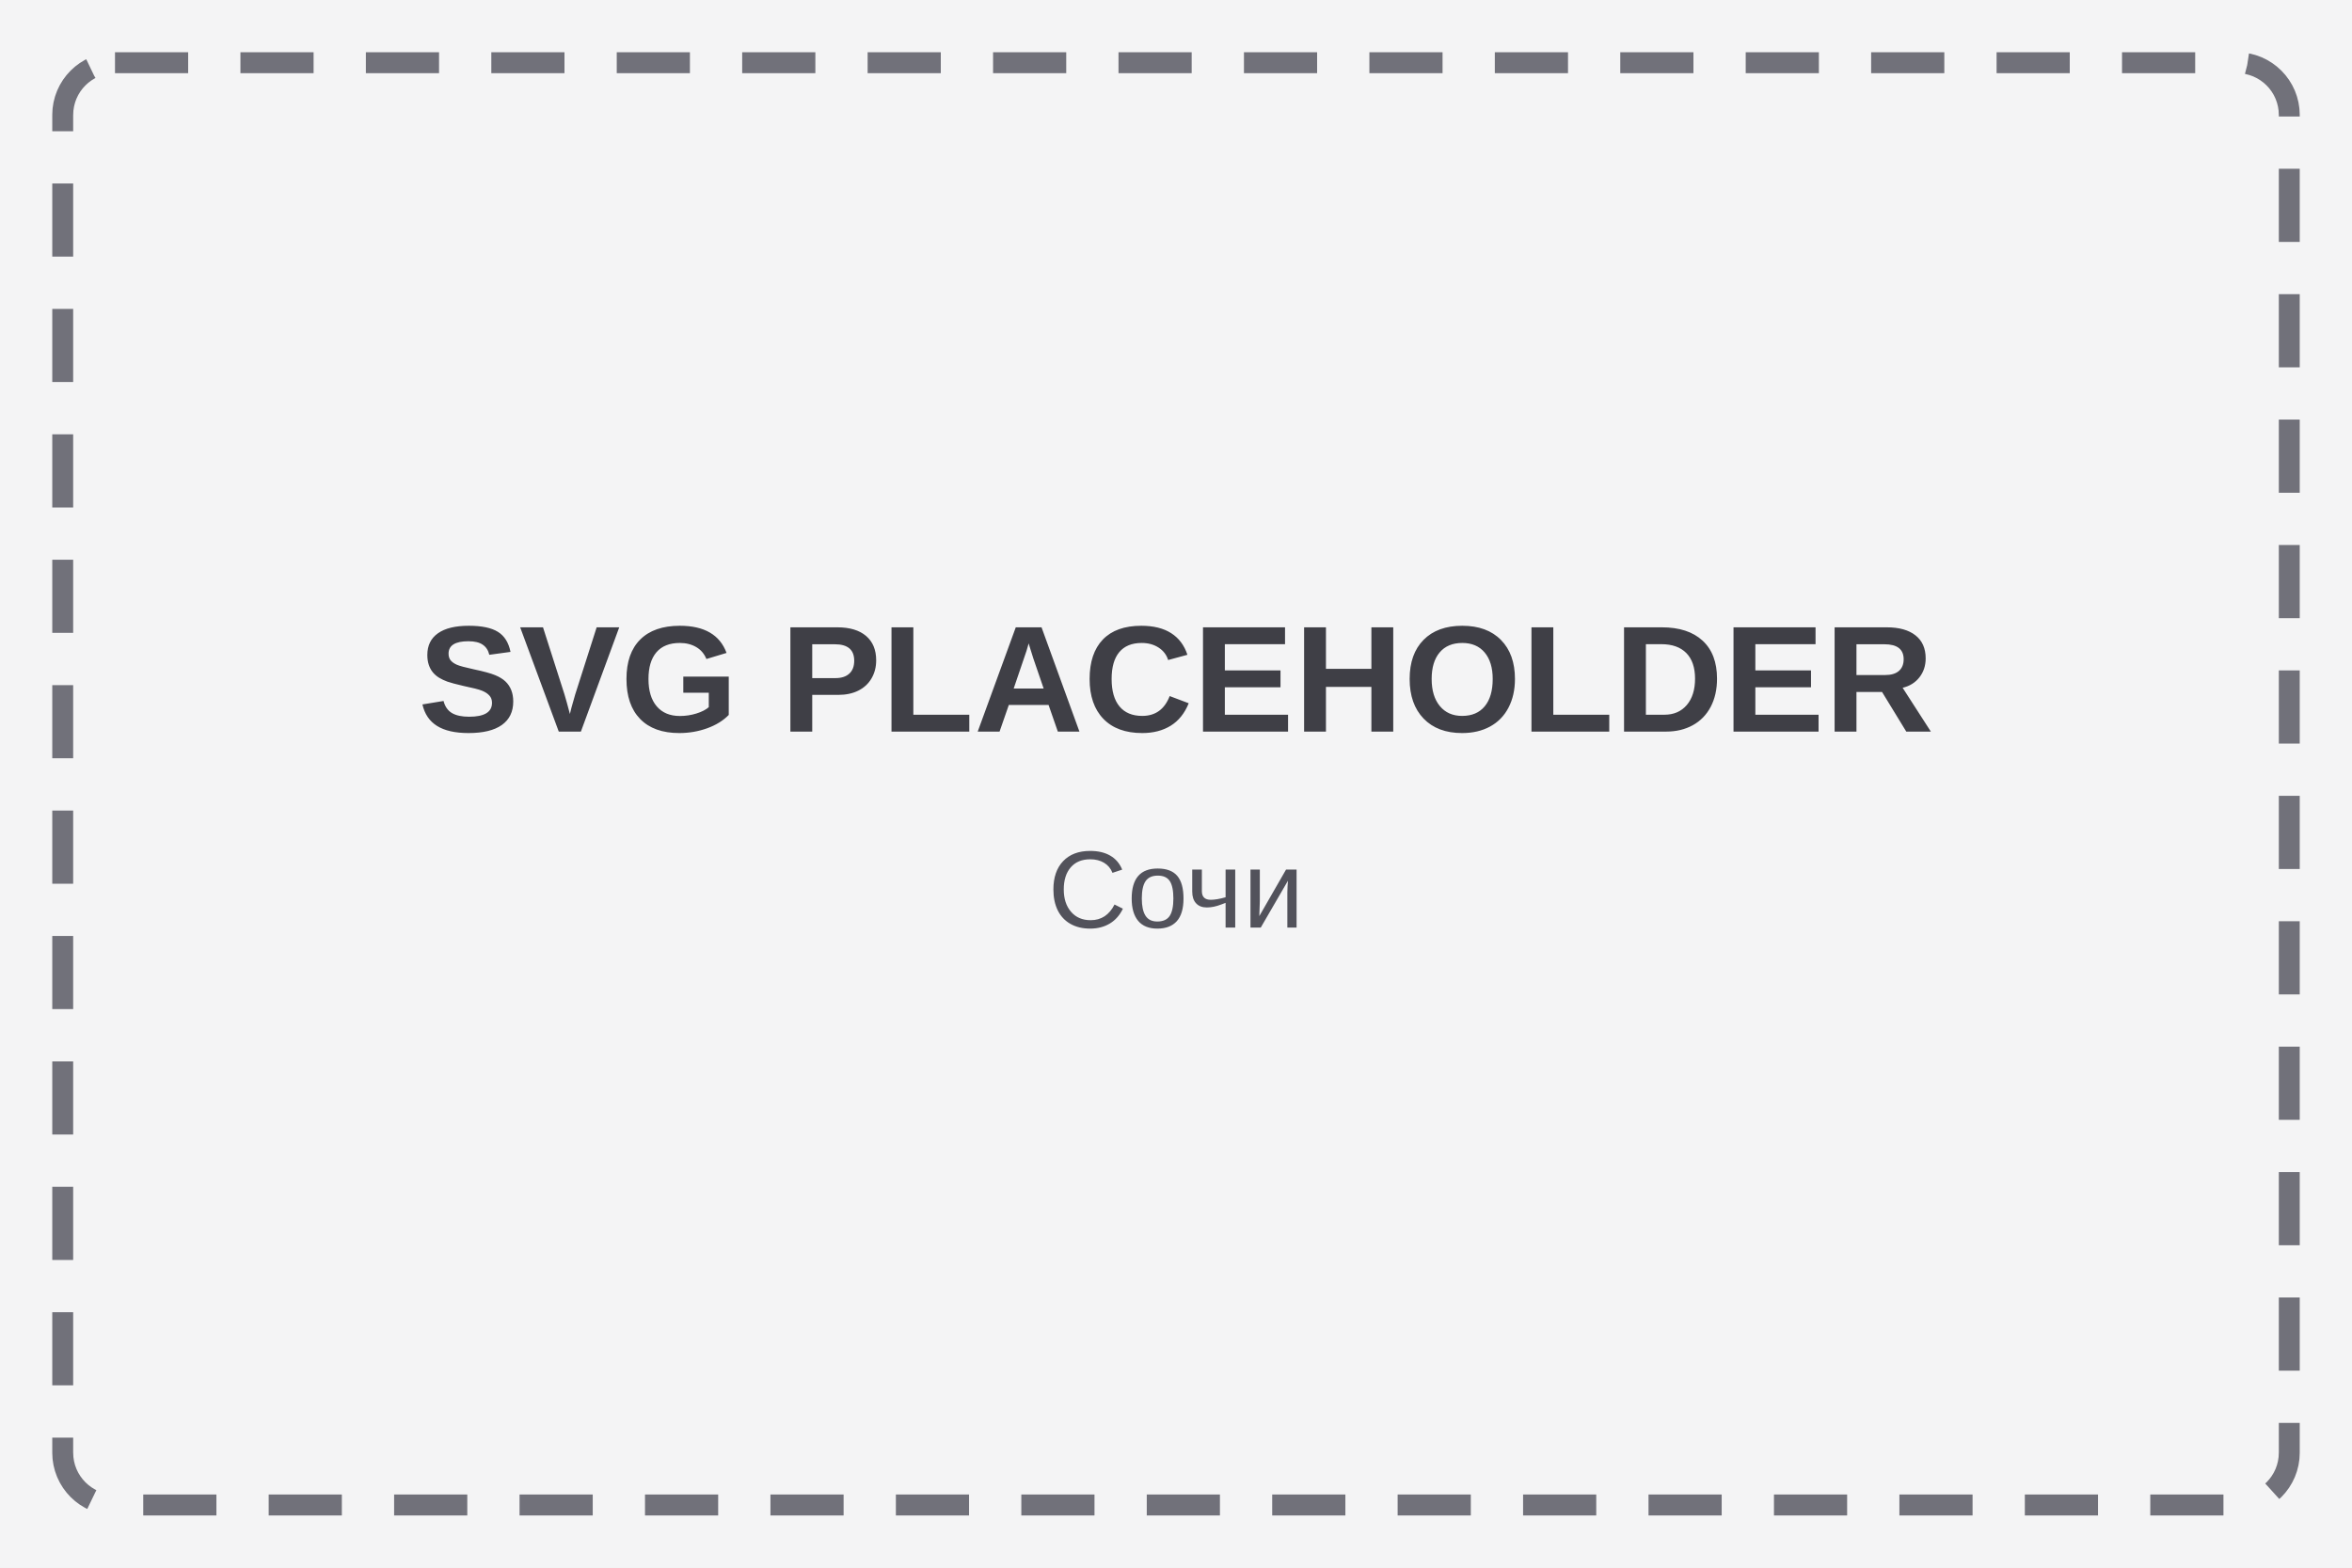
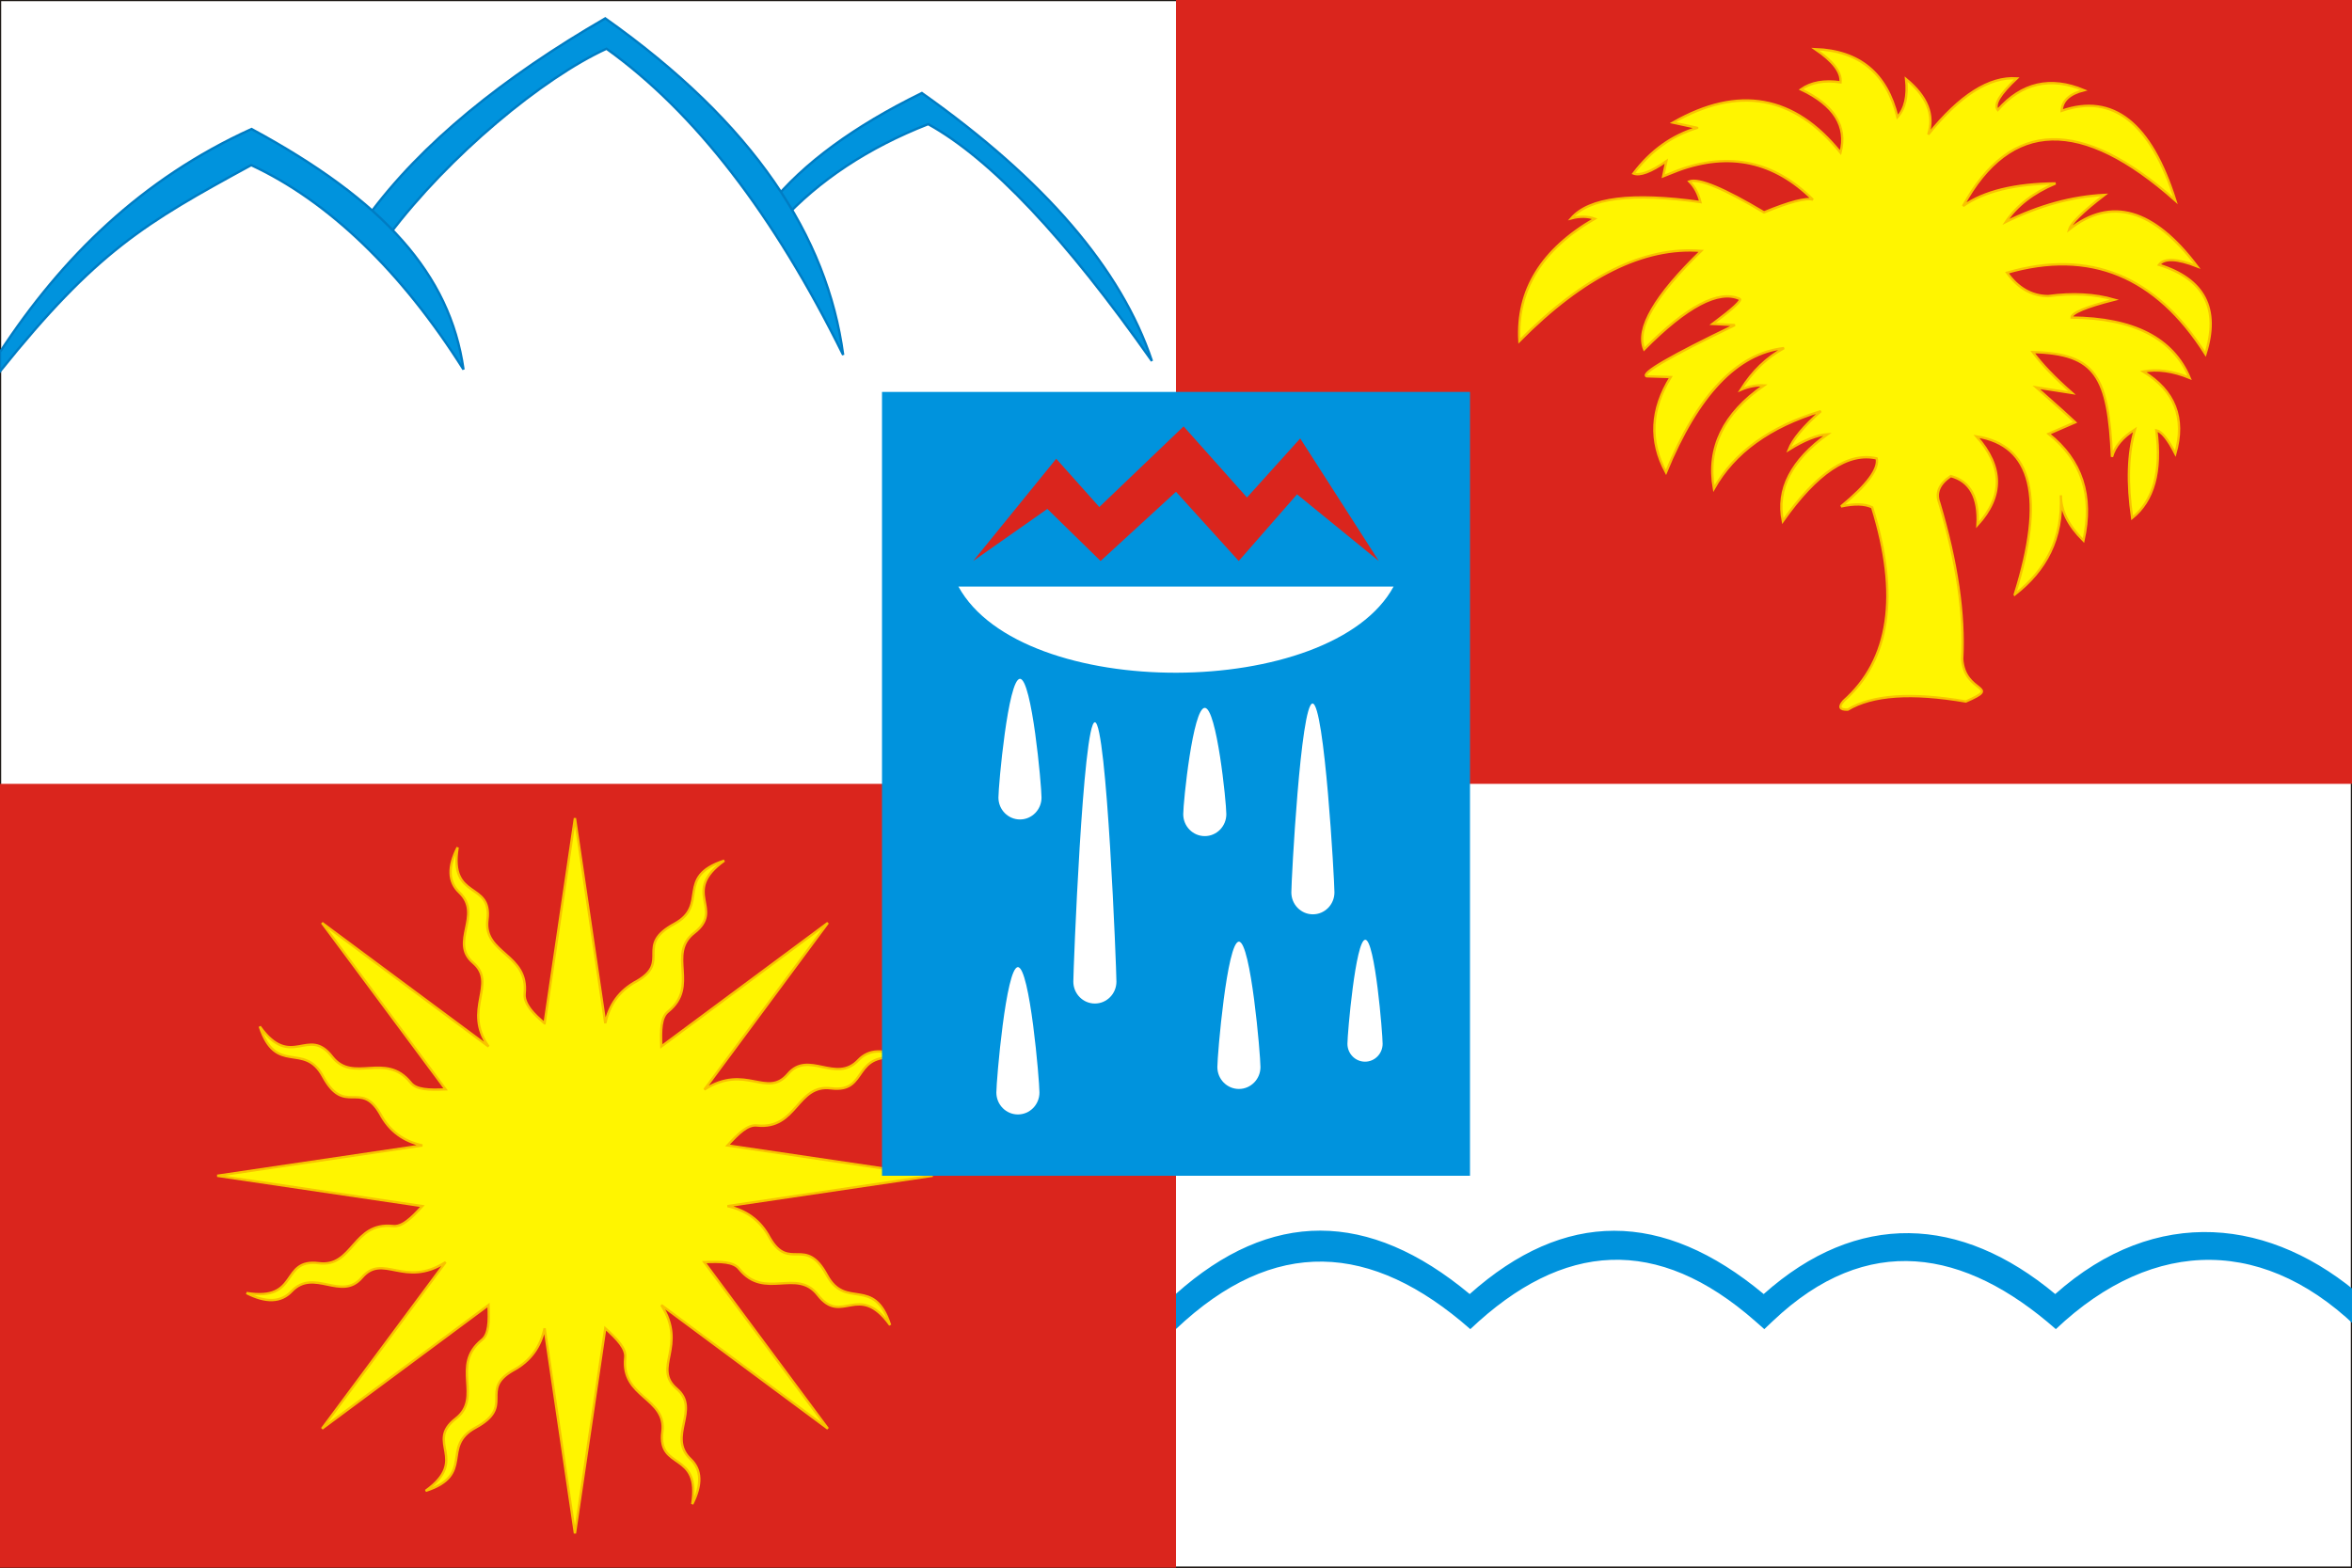
- <svg xmlns="http://www.w3.org/2000/svg" viewBox="0 0 900 600" role="img" aria-labelledby="title desc" data-placeholder="true">
-   <rect width="900" height="600" fill="#f4f4f5" />
-   <rect x="24" y="24" width="852" height="552" rx="20" fill="none" stroke="#71717a" stroke-width="8" stroke-dasharray="28 20" />
-   <text x="450" y="280" fill="#3f3f46" font-family="Arial, sans-serif" font-size="58" font-weight="700" text-anchor="middle">SVG PLACEHOLDER</text>
-   <text x="450" y="355" fill="#52525b" font-family="Arial, sans-serif" font-size="42" text-anchor="middle">Сочи</text>
+ <svg xmlns="http://www.w3.org/2000/svg" width="900px" height="600px">
+   <defs>
+     <style type="text/css">
+    
+     .str0 {stroke:#1F1A17;stroke-width:0.9}
+     .str1 {stroke:#F8C300;stroke-width:0.9}
+     .str2 {stroke:#007CC3;stroke-width:0.9}
+     .fil3 {fill:#0093DD}
+     .fil1 {fill:#DA251D}
+     .fil2 {fill:#FFF500}
+     .fil0 {fill:white}
+     .fil4 {fill:#0093DD}
+    
+   </style>
+   </defs>
+   <rect class="fil0 str0" width="900" height="600" />
+   <rect class="fil1" x="450" width="450" height="300" />
+   <rect class="fil1" y="300" width="450" height="300" />
+   <path class="fil2 str1" d="M208.391 391.628l11.609 -78.5 11.611 78.496c1.569,-7.015 5.23,-12.496 12.21,-16.199 12.991,-7.559 -1.095,-13.564 14.215,-21.839 13.433,-7.259 0.116,-18.019 19.094,-24.187 -16.844,12.153 0.409,18.412 -11.516,27.658 -10.47,8.117 2.073,20.36 -9.959,30.081 -2.785,2.159 -2.869,7.133 -2.594,13.38l63.722 -47.302 -47.256 63.791c15.843,-10.052 23.903,3.56 32.005,-5.974 7.844,-9.23 18.325,3.846 26.923,-5.289 4.01,-4.22 9.75,-4.43 17.218,-0.626 -20.508,-3.314 -12.73,13.309 -27.7,11.414 -13.145,-1.663 -12.926,15.861 -28.312,14.229 -3.496,-0.442 -7.067,3.015 -11.289,7.628l78.5 11.61 -78.496 11.611c7.015,1.569 12.496,5.23 16.199,12.21 7.559,12.991 13.564,-1.095 21.839,14.215 7.259,13.433 18.019,0.116 24.187,19.094 -12.153,-16.844 -18.412,0.409 -27.658,-11.516 -8.117,-10.47 -20.36,2.073 -30.081,-9.959 -2.159,-2.785 -7.126,-2.862 -13.372,-2.587l47.295 63.715 -63.715 -47.292c10.052,15.843 -3.638,23.94 5.897,32.042 9.23,7.845 -3.846,18.325 5.289,26.923 4.22,4.01 4.43,9.75 0.626,17.218 3.314,-20.508 -13.309,-12.73 -11.414,-27.7 1.663,-13.145 -15.861,-12.926 -14.229,-28.312 0.442,-3.496 -3.015,-7.062 -7.628,-11.285l-11.61 78.496 -11.611 -78.496c-1.569,7.015 -5.23,12.496 -12.21,16.199 -12.991,7.559 1.095,13.564 -14.215,21.839 -13.433,7.259 -0.116,18.019 -19.094,24.187 16.844,-12.153 -0.409,-18.412 11.516,-27.658 10.47,-8.117 -2.073,-20.36 9.959,-30.081 2.785,-2.159 2.862,-7.126 2.587,-13.372l-63.715 47.295 47.292 -63.715c-15.843,10.052 -23.94,-3.638 -32.042,5.897 -7.845,9.23 -18.325,-3.846 -26.923,5.289 -4.01,4.22 -9.75,4.43 -17.218,0.626 20.508,3.314 12.73,-13.309 27.7,-11.414 13.145,1.663 12.926,-15.861 28.312,-14.229 3.496,0.442 7.062,-3.015 11.285,-7.628l-78.496 -11.61 78.496 -11.611c-7.015,-1.569 -12.496,-5.23 -16.199,-12.21 -7.559,-12.991 -13.564,1.095 -21.839,-14.215 -7.259,-13.433 -18.019,-0.116 -24.187,-19.094 12.153,16.844 18.412,-0.409 27.658,11.516 8.117,10.47 20.36,-2.073 30.081,9.959 2.159,2.785 7.133,2.869 13.38,2.594l-47.302 -63.722 63.723 47.303c-10.074,-14.102 3.541,-24.026 -5.906,-32.053 -9.23,-7.845 3.846,-18.325 -5.289,-26.923 -4.22,-4.01 -4.43,-9.75 -0.626,-17.218 -3.314,20.508 13.309,12.73 11.414,27.7 -1.663,13.145 15.86,12.926 14.229,28.312 -0.546,5.141 7.022,10.638 7.629,11.289z" />
+   <rect class="fil3" x="337.5" y="150" width="225" height="300" />
+   <path class="fil0" d="M366.742 224.491l166.517 0c-23.645,43.604 -142.218,44.344 -166.517,0z" />
+   <path class="fil4" d="M904.469 510.592c-36.641,-37.479 -80.08,-37.632 -117.796,-1.891 -34.962,-30.771 -72.18,-37.329 -108.235,-3.146l-3.32 3.146 -3.419 -3.009c-37.507,-33.011 -73.541,-30.671 -109.081,3.009 -37.818,-33.285 -75.08,-35.62 -112.618,-0.047l0 -13.483c36.228,-32.295 73.616,-32.192 112.385,0.1 36.229,-32.296 73.729,-32.294 112.499,-0.001 35.821,-31.928 75.286,-30.214 111.561,0.001 38.618,-34.343 82.932,-29.305 118.024,1.578l0 13.743z" />
+   <path class="fil3 str2" d="M294.797 78.132c12.691,-15.634 32.01,-29.81 57.959,-42.527 46.963,33.21 76.306,67.395 88.029,102.55 -33.222,-47.225 -61.758,-77.439 -85.604,-90.642 -22.957,8.991 -41.711,21.384 -56.261,37.18l-4.123 -6.561z" />
+   <path class="fil3 str2" d="M140.587 83.089c20.634,-28.273 52.267,-53.624 91.017,-76.055 56.816,40.193 84.98,83.452 91.038,128.804 -26.634,-53.913 -56.819,-92.976 -90.555,-117.189 -24.341,11.121 -60.2,40.753 -83.287,71.379l-8.213 -6.939z" />
+   <path class="fil3 str2" d="M0 134.719c23.74,-36.239 54.331,-66.315 96.253,-85.344 50.525,27.322 75.947,55.491 81.112,92.036 -23.728,-37.611 -51.696,-64.492 -81.235,-78.211 -40.883,22.276 -59.121,32.929 -96.13,78.934 0,-2.471 0,-4.943 0,-7.415z" />
+   <polygon class="fil1" points="372.399,214.704 404.167,175.58 420.658,194.049 452.91,163.187 477.161,190.404 497.531,167.804 527.601,214.704 496.318,189.189 474.008,214.704 450,188.217 421.142,214.704 400.773,194.778 " />
+   <path class="fil0" d="M418.959 276.428c4.553,0 8.245,94.642 8.245,99.269 0,4.628 -3.692,8.383 -8.245,8.383 -4.553,0 -8.245,-3.756 -8.245,-8.383 0,-4.628 3.692,-99.269 8.245,-99.269z" />
+   <path class="fil0" d="M390.298 259.805c4.553,0 8.245,40.815 8.245,45.443 0,4.628 -3.692,8.383 -8.245,8.383 -4.553,0 -8.245,-3.756 -8.245,-8.383 0,-4.628 3.692,-45.443 8.245,-45.443z" />
+   <path class="fil0" d="M461.014 270.913c4.553,0 8.245,36.077 8.245,40.704 0,4.628 -3.692,8.383 -8.245,8.383 -4.553,0 -8.245,-3.756 -8.245,-8.383 0,-4.628 3.692,-40.704 8.245,-40.704z" />
+   <path class="fil0" d="M502.259 269.258c4.553,0 8.367,67.668 8.367,72.295 0,4.628 -3.692,8.383 -8.245,8.383 -4.553,0 -8.245,-3.756 -8.245,-8.383 0,-4.628 3.57,-72.295 8.124,-72.295z" />
+   <path class="fil0" d="M474.073 360.399c4.553,0 8.245,43.367 8.245,47.994 0,4.628 -3.692,8.383 -8.245,8.383 -4.553,0 -8.245,-3.756 -8.245,-8.383 0,-4.628 3.692,-47.994 8.245,-47.994z" />
+   <path class="fil0" d="M522.43 359.661c3.718,0 6.635,36.047 6.635,39.826 0,3.78 -3.015,6.847 -6.733,6.847 -3.718,0 -6.733,-3.067 -6.733,-6.847 0,-3.778 3.113,-39.826 6.832,-39.826z" />
+   <path class="fil0" d="M389.504 370.155c4.553,0 8.245,43.367 8.245,47.994 0,4.628 -3.692,8.383 -8.245,8.383 -4.553,0 -8.245,-3.756 -8.245,-8.383 0,-4.628 3.692,-47.994 8.245,-47.994z" />
+   <path class="fil2 str1" d="M770.943 227.551c11.973,-9.317 18.415,-21.366 17.657,-37.97 -0.05,5.772 2.831,11.543 8.64,17.314 3.84,-17.163 -0.606,-30.782 -13.338,-40.857 3.385,-1.468 6.77,-2.936 10.155,-4.404 -7.502,-6.843 0,-0.202 -14.854,-13.365 4.547,0.709 9.094,1.417 13.641,2.126 -6.516,-5.721 -11.518,-10.936 -15.006,-15.644 24.254,0.607 28.902,9.418 30.314,40.097 1.113,-3.998 4.044,-7.494 8.791,-10.48 -2.68,9.163 -3.031,20.453 -1.061,33.87 8.235,-6.633 11.317,-17.823 9.247,-33.567 2.02,0.456 4.446,3.443 7.273,8.961 3.892,-13.619 -0.201,-24.1 -12.276,-31.44 5.407,-1.013 11.32,-0.203 17.734,2.431 -6.366,-15.19 -21.422,-22.886 -45.166,-23.087 -0.001,-1.773 5.458,-4.052 16.368,-6.835 -7.526,-2.176 -15.964,-2.631 -25.311,-1.367 -6.266,-0.05 -11.519,-3.039 -15.763,-8.962 31.677,-9.162 56.989,1.217 75.935,31.136 5.523,-17.368 -0.405,-28.756 -17.785,-34.161 1.987,-2.617 6.855,-2.419 14.602,0.595 -16.623,-22.023 -32.942,-26.732 -48.957,-14.125 0.759,-2.48 5.256,-6.886 13.489,-13.214 -12.377,0.607 -24.957,4.05 -37.74,10.329 4.169,-6.228 10.511,-11.141 19.022,-14.733 -15.586,0.151 -27.383,3.039 -35.391,8.657 18.203,-33.314 45.283,-34.023 81.24,-2.126 -9.347,-29.669 -23.848,-41.111 -43.5,-34.326 0.196,-3.854 3.033,-6.481 8.51,-7.879 -12.8,-5.341 -23.786,-2.822 -32.958,7.559 -1.611,-2.015 0.808,-6.047 7.256,-12.095 -10.481,-0.704 -21.769,6.452 -33.863,21.468 2.419,-7.457 -0.404,-14.513 -8.466,-21.165 0.705,6.451 -0.404,11.289 -3.326,14.513 -4.032,-16.73 -14.513,-25.398 -31.446,-26.003 6.853,4.637 10.078,8.87 9.676,12.699 -6.25,-0.907 -11.288,0 -15.118,2.721 12.699,6.047 17.738,14.111 15.118,24.189 -17.682,-21.971 -39.048,-25.801 -64.1,-11.49 9.275,2.013 12.367,2.682 9.275,2.014 -9.651,2.884 -17.785,8.707 -24.402,17.466 2.476,0.964 6.67,-0.607 12.58,-4.708 -0.405,1.924 -0.809,3.848 -1.213,5.771 1.92,-0.759 3.84,-1.519 5.759,-2.277 19.603,-7.191 36.782,-3.444 51.534,11.239 -2.653,-0.811 -8.891,0.809 -18.721,4.86 -15.434,-9.215 -24.957,-13.165 -28.569,-11.848 2.021,2.024 3.437,4.657 4.244,7.898 -26.17,-3.697 -42.64,-1.622 -49.411,6.228 3.283,-0.862 6.265,-0.811 8.943,0.151 -20.31,11.745 -29.909,27.338 -28.799,46.78 24.504,-24.757 47.695,-36.249 69.569,-34.478 -17.783,17.213 -25.057,29.77 -21.826,37.668 16.319,-16.454 28.497,-22.884 36.528,-19.29 1.01,0.456 -2.426,3.646 -10.306,9.569 2.831,0.151 5.659,0.304 8.487,0.455 -24.705,11.898 -35.971,18.429 -33.8,19.593 3.083,0.102 6.164,0.203 9.246,0.304 -7.68,12.353 -8.284,24.503 -1.819,36.452 12.227,-29.719 27.284,-45.566 45.168,-47.539 -6.619,3.596 -12.126,8.91 -16.521,15.946 2.907,-1.264 5.863,-1.82 8.865,-1.669 -15.534,10.732 -21.924,23.895 -19.172,39.49 7.781,-13.821 21.423,-23.695 40.923,-29.617 -6.618,5.819 -10.71,10.73 -12.276,14.732 5.96,-3.694 10.912,-5.67 14.854,-5.923 -13.893,9.974 -19.602,21.063 -17.127,33.262 13.085,-18.53 25.059,-26.53 35.921,-23.998 0.909,4 -3.637,10.127 -13.641,18.378 5.128,-1.126 9.096,-1.012 11.9,0.34 10.482,33.664 6.854,58.357 -10.885,74.079 -2.078,2.333 -1.558,3.448 1.558,3.346 9.398,-5.644 24.455,-6.683 45.171,-3.113 14.193,-6.195 -0.482,-2.839 -1.375,-16.258 0.912,-17.17 -2.014,-37.09 -8.78,-59.76 -1.465,-3.873 0.001,-7.291 4.395,-10.252 7.402,1.975 10.812,8.202 10.231,18.681 10.029,-10.983 9.902,-22.277 -0.378,-33.869 21.396,3.315 26.272,23.491 14.626,60.524z" />
</svg>
